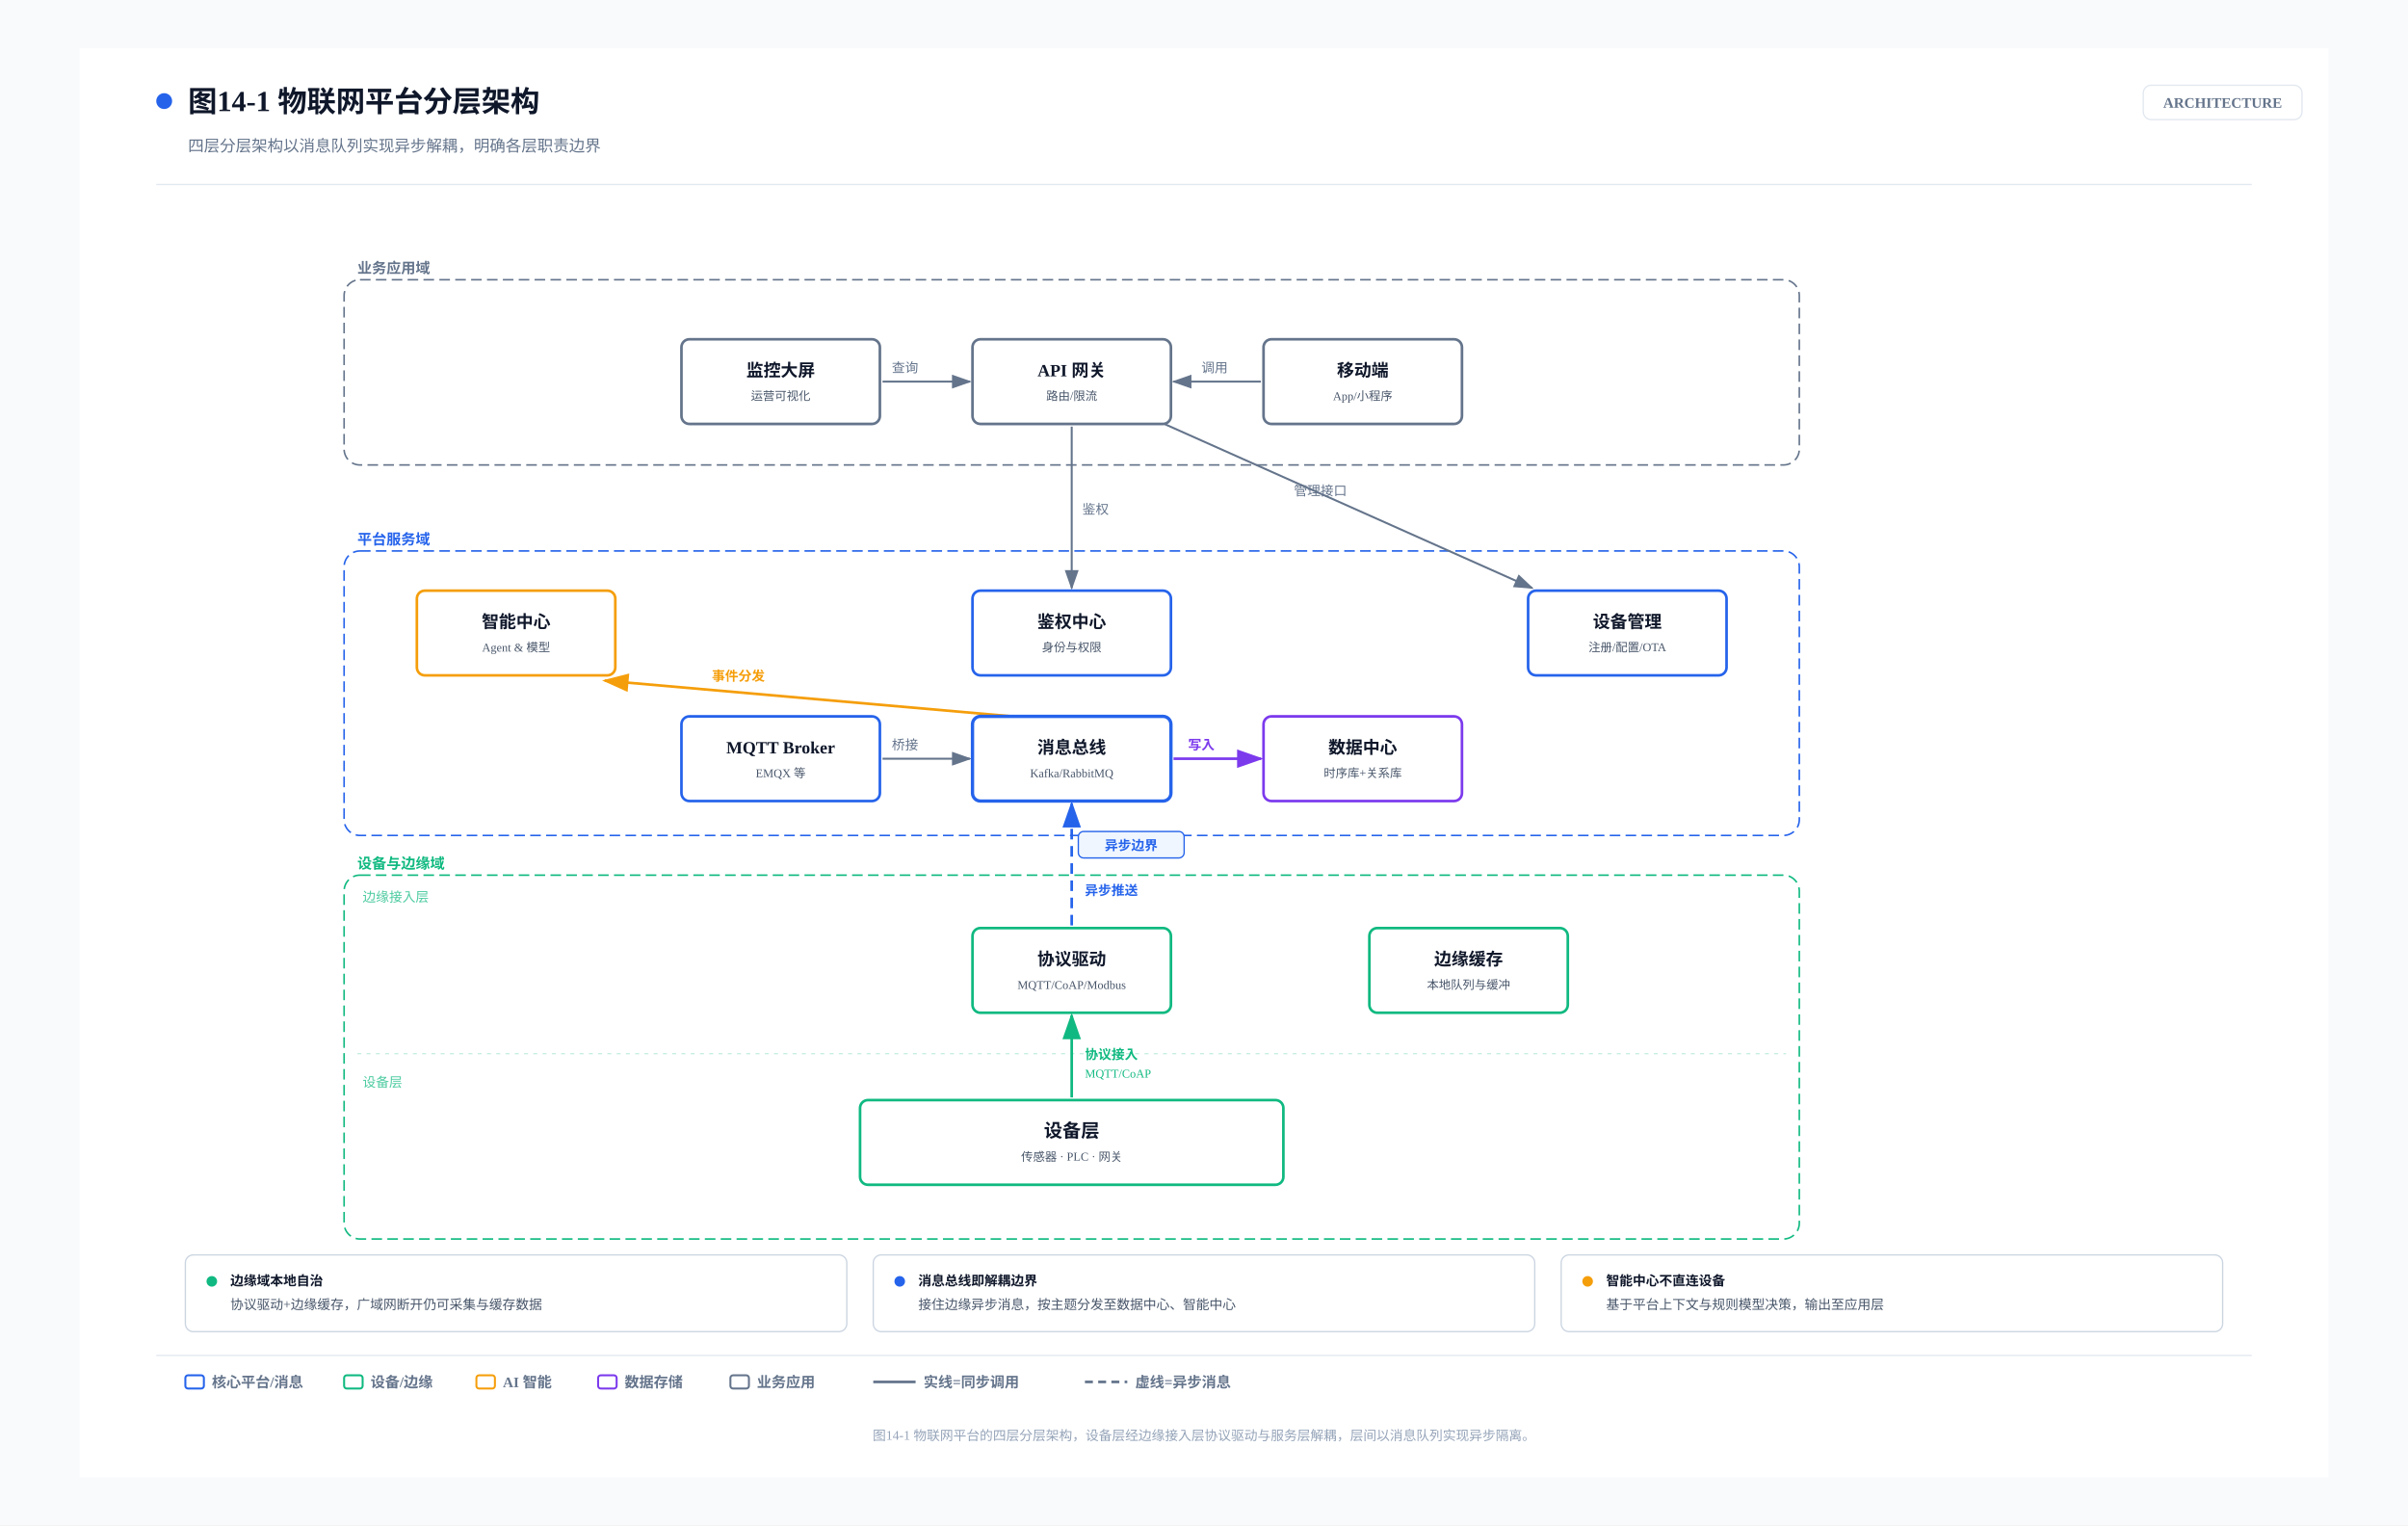
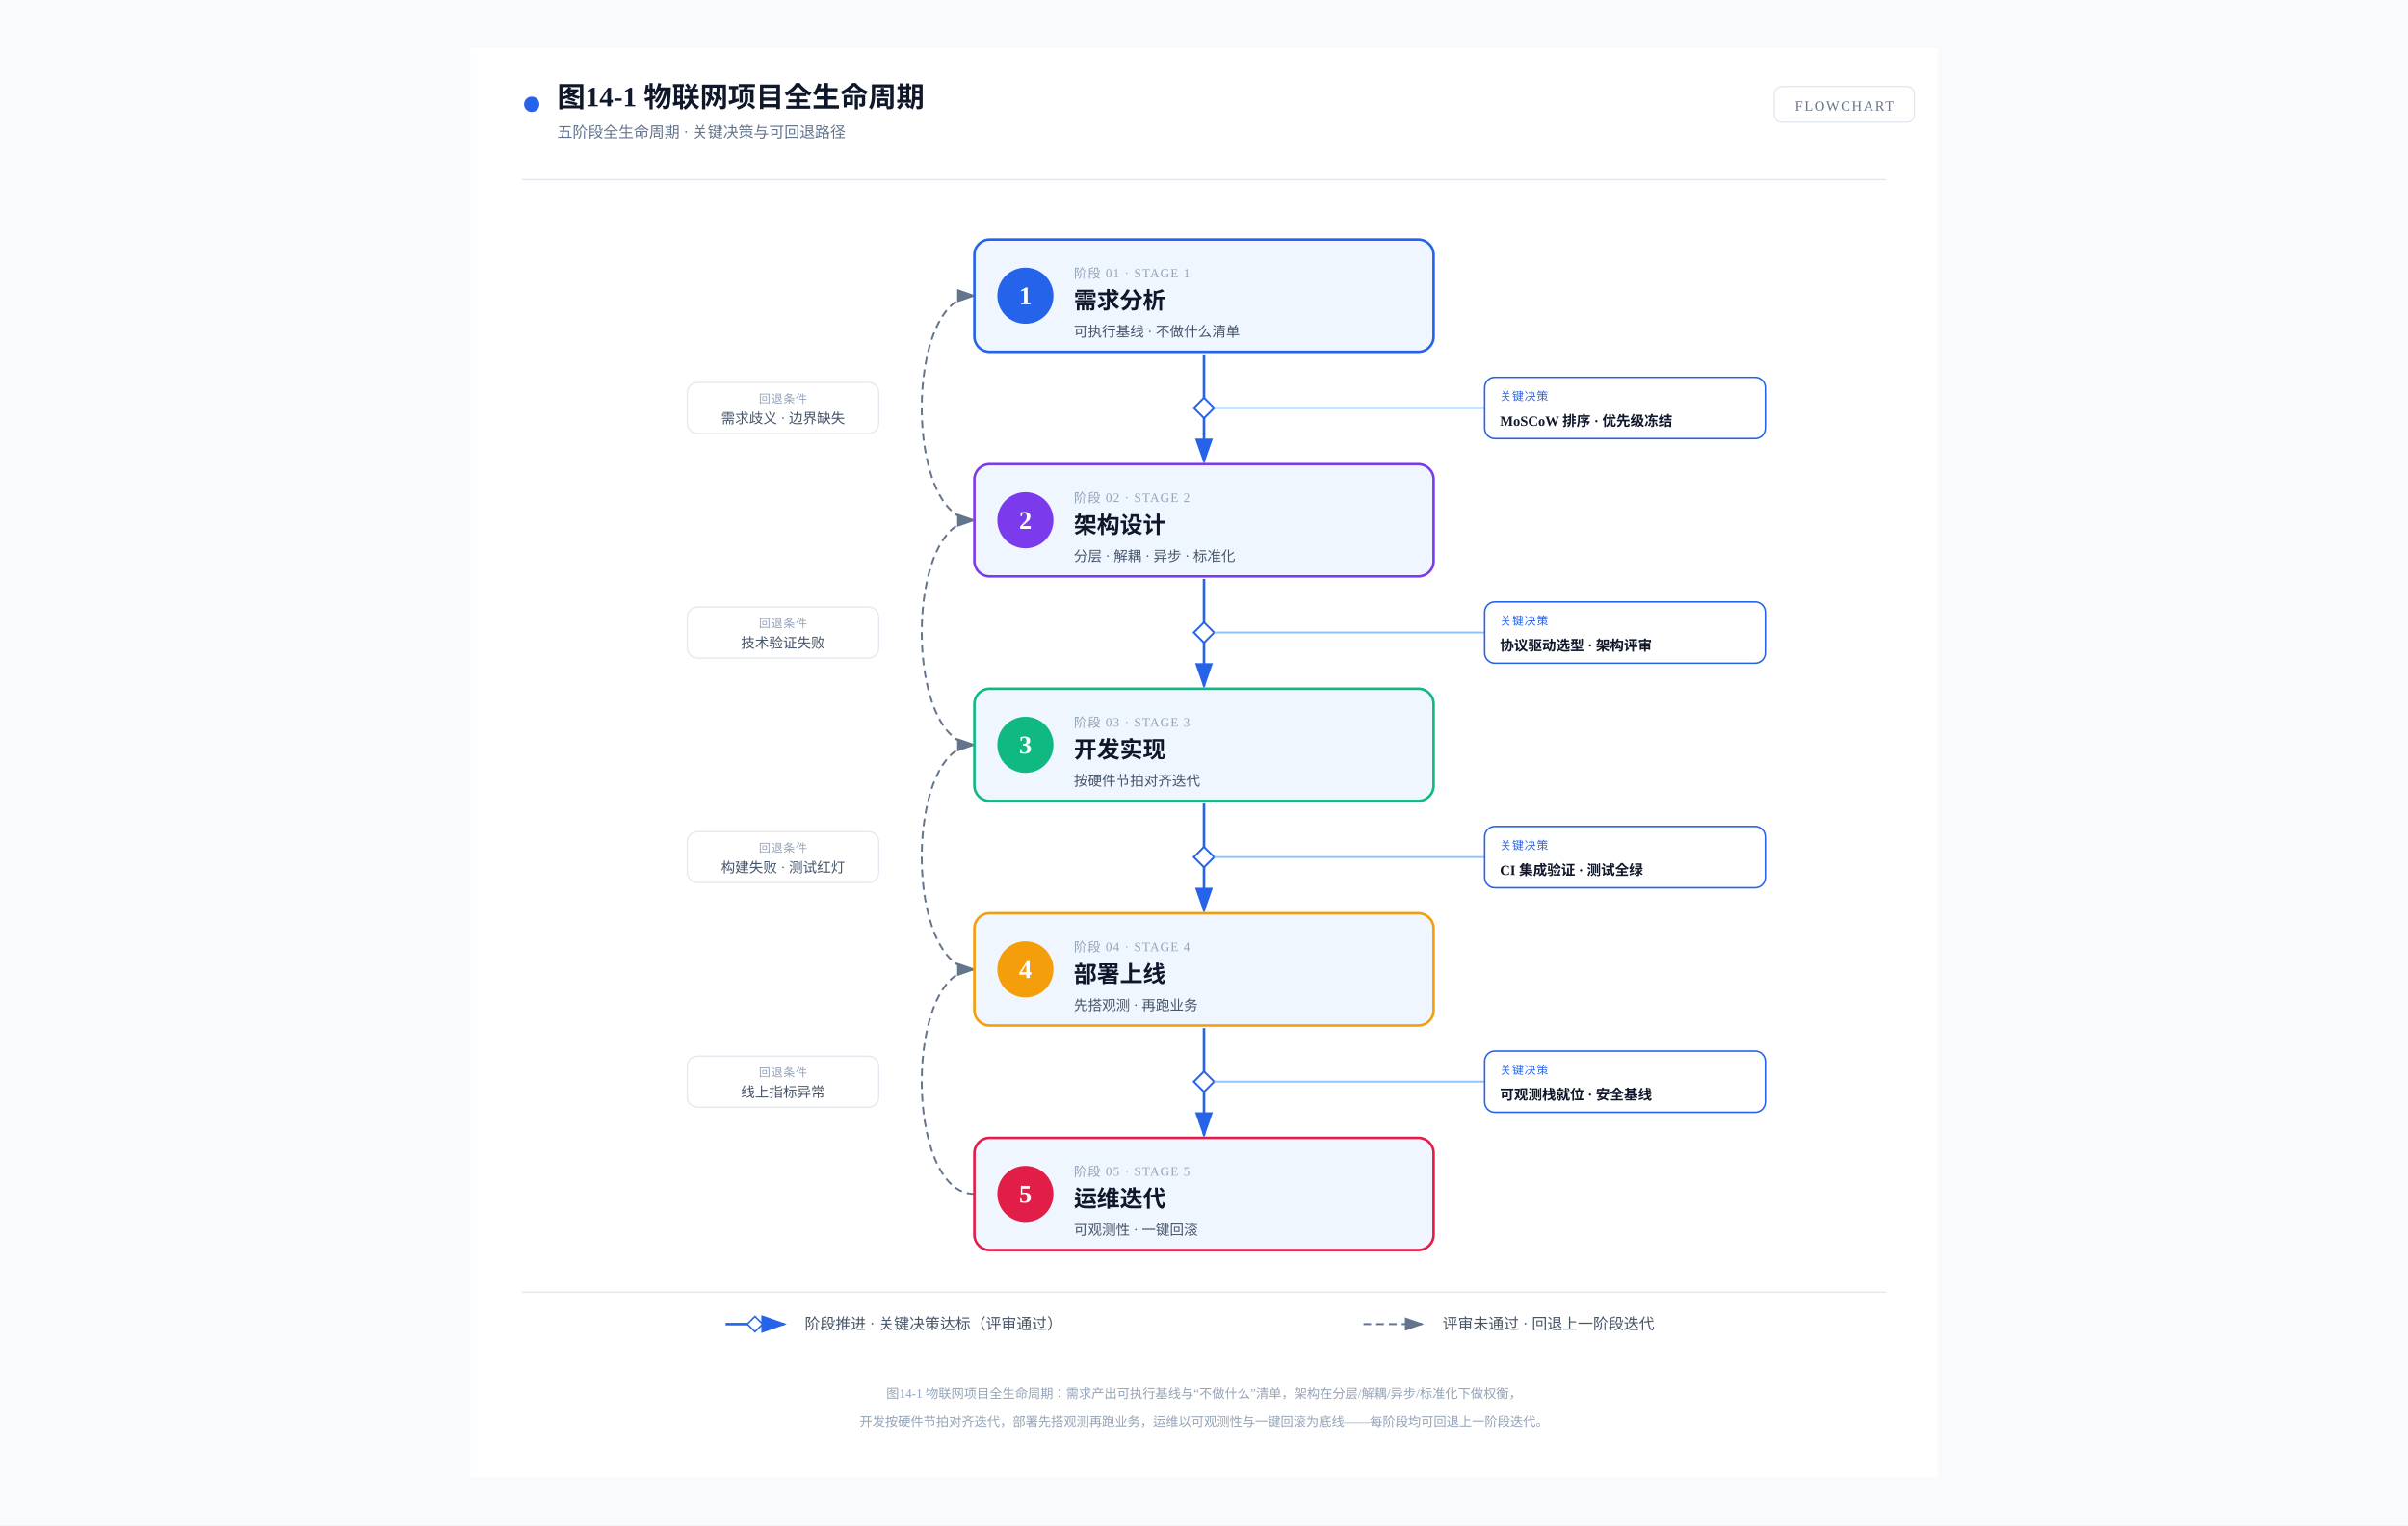
<svg xmlns="http://www.w3.org/2000/svg" width="1200" height="760" viewBox="0 0 1200 760" role="img" aria-labelledby="title desc">
  <rect width="1200" height="760" fill="#F8FAFC" />
-   <svg x="39.630" y="24.000" width="1120.741" height="712.000" viewBox="0 0 1700.000 1080.000" preserveAspectRatio="xMidYMid meet">
+   <svg x="234.464" y="24.000" width="731.071" height="712.000" viewBox="0 0 1150.000 1120.000" preserveAspectRatio="xMidYMid meet">
    <defs>
      <marker id="ah-blue" markerWidth="10" markerHeight="7" refX="9" refY="3.5" orient="auto">
        <polygon points="0 0,10 3.5,0 7" fill="#2563EB" />
-       </marker>
-       <marker id="ah-green" markerWidth="10" markerHeight="7" refX="9" refY="3.5" orient="auto">
-         <polygon points="0 0,10 3.5,0 7" fill="#10B981" />
-       </marker>
-       <marker id="ah-orange" markerWidth="10" markerHeight="7" refX="9" refY="3.5" orient="auto">
-         <polygon points="0 0,10 3.5,0 7" fill="#F59E0B" />
-       </marker>
-       <marker id="ah-violet" markerWidth="10" markerHeight="7" refX="9" refY="3.5" orient="auto">
-         <polygon points="0 0,10 3.5,0 7" fill="#7C3AED" />
      </marker>
      <marker id="ah-gray" markerWidth="10" markerHeight="7" refX="9" refY="3.5" orient="auto">
        <polygon points="0 0,10 3.5,0 7" fill="#64748B" />
      </marker>
    </defs>
-     <rect x="0" y="0" width="1700" height="1080" fill="#FFFFFF" />
+     <rect x="0" y="0" width="1150" height="1120" fill="#FFFFFF" />
    <g id="title">
-       <circle cx="64" cy="40" r="6" fill="#2563EB" />
-       <text x="82" y="48" fill="#0F172A" font-size="22" font-weight="700">图14-1 物联网平台分层架构</text>
-       <text x="82" y="78" fill="#64748B" font-size="12" font-weight="500">四层分层架构以消息队列实现异步解耦，明确各层职责边界</text>
-       <rect x="1560" y="28" width="120" height="26" rx="6" fill="#FFFFFF" stroke="#E2E8F0" stroke-width="1" />
-       <text x="1620" y="45" fill="#64748B" font-size="11" font-weight="700" text-anchor="middle">ARCHITECTURE</text>
+       <circle cx="48" cy="44" r="6" fill="#2563EB" />
+       <text x="68" y="46" font-size="22" font-weight="700" fill="#0F172A">图14-1 物联网项目全生命周期</text>
+       <text x="68" y="70" font-size="12" fill="#64748B">五阶段全生命周期 · 关键决策与可回退路径</text>
+       <rect x="1022" y="30" width="110" height="28" rx="6" fill="#FFFFFF" stroke="#E2E8F0" />
+       <text x="1077" y="49" font-size="11" fill="#64748B" text-anchor="middle" letter-spacing="1.2">FLOWCHART</text>
+       <line x1="40" y1="103" x2="1110" y2="103" stroke="#E2E8F0" />
    </g>
-     <line x1="58" y1="103" x2="1642" y2="103" stroke="#E2E8F0" stroke-width="1" />
-     <g id="regions">
-       <rect x="200" y="175" width="1100" height="140" rx="12" fill="none" stroke="#64748B" stroke-width="1.2" stroke-dasharray="8 4" />
-       <text x="210" y="170" fill="#64748B" font-size="11" font-weight="600">业务应用域</text>
-       <rect x="200" y="380" width="1100" height="215" rx="12" fill="none" stroke="#2563EB" stroke-width="1.2" stroke-dasharray="8 4" />
-       <text x="210" y="375" fill="#2563EB" font-size="11" font-weight="600">平台服务域</text>
-       <rect x="200" y="625" width="1100" height="275" rx="12" fill="none" stroke="#10B981" stroke-width="1.2" stroke-dasharray="8 4" />
-       <text x="210" y="620" fill="#10B981" font-size="11" font-weight="600">设备与边缘域</text>
-       <line x1="210" y1="760" x2="1290" y2="760" stroke="#10B981" stroke-width="0.6" stroke-dasharray="3 4" opacity="0.4" />
-       <text x="214" y="645" fill="#10B981" font-size="10" font-weight="500" opacity="0.75">边缘接入层</text>
-       <text x="214" y="785" fill="#10B981" font-size="10" font-weight="500" opacity="0.75">设备层</text>
+     <g id="rollbacks" stroke="#64748B" stroke-width="1.5" stroke-dasharray="6 4" fill="none">
+       <path d="M 395 370 C 340 370, 340 194, 395 194" marker-end="url(#ah-gray)" />
+       <path d="M 395 546 C 340 546, 340 370, 395 370" marker-end="url(#ah-gray)" />
+       <path d="M 395 722 C 340 722, 340 546, 395 546" marker-end="url(#ah-gray)" />
+       <path d="M 395 898 C 340 898, 340 722, 395 722" marker-end="url(#ah-gray)" />
    </g>
-     <g id="arrows-main">
-       <path d="M 750 793 L 750 731" fill="none" stroke="#10B981" stroke-width="2" marker-end="url(#ah-green)" />
-       <text x="760" y="764" fill="#10B981" font-size="10" font-weight="600">协议接入</text>
-       <text x="760" y="778" fill="#10B981" font-size="9">MQTT/CoAP</text>
-       <path d="M 750 663 L 750 571" fill="none" stroke="#2563EB" stroke-width="2" stroke-dasharray="8 5" marker-end="url(#ah-blue)" />
-       <rect x="755" y="592" width="80" height="20" rx="4" fill="#EFF6FF" stroke="#2563EB" stroke-width="1" />
-       <text x="795" y="606" fill="#2563EB" font-size="10" font-weight="700" text-anchor="middle">异步边界</text>
-       <text x="760" y="640" fill="#2563EB" font-size="10" font-weight="600">异步推送</text>
-       <path d="M 827 537 L 893 537" fill="none" stroke="#7C3AED" stroke-width="2" marker-end="url(#ah-violet)" />
-       <text x="838" y="530" fill="#7C3AED" font-size="10" font-weight="600">写入</text>
-       <path d="M 705 505 L 397 478" fill="none" stroke="#F59E0B" stroke-width="2" marker-end="url(#ah-orange)" />
-       <text x="478" y="478" fill="#F59E0B" font-size="10" font-weight="600">事件分发</text>
+     <g id="rollback-labels">
+       <rect x="170" y="262" width="150" height="40" rx="8" fill="#FFFFFF" stroke="#E2E8F0" />
+       <text x="245" y="278" font-size="9" fill="#94A3B8" text-anchor="middle" letter-spacing="0.6">回退条件</text>
+       <text x="245" y="294" font-size="11" fill="#475569" text-anchor="middle">需求歧义 · 边界缺失</text>
+       <rect x="170" y="438" width="150" height="40" rx="8" fill="#FFFFFF" stroke="#E2E8F0" />
+       <text x="245" y="454" font-size="9" fill="#94A3B8" text-anchor="middle" letter-spacing="0.6">回退条件</text>
+       <text x="245" y="470" font-size="11" fill="#475569" text-anchor="middle">技术验证失败</text>
+       <rect x="170" y="614" width="150" height="40" rx="8" fill="#FFFFFF" stroke="#E2E8F0" />
+       <text x="245" y="630" font-size="9" fill="#94A3B8" text-anchor="middle" letter-spacing="0.6">回退条件</text>
+       <text x="245" y="646" font-size="11" fill="#475569" text-anchor="middle">构建失败 · 测试红灯</text>
+       <rect x="170" y="790" width="150" height="40" rx="8" fill="#FFFFFF" stroke="#E2E8F0" />
+       <text x="245" y="806" font-size="9" fill="#94A3B8" text-anchor="middle" letter-spacing="0.6">回退条件</text>
+       <text x="245" y="822" font-size="11" fill="#475569" text-anchor="middle">线上指标异常</text>
    </g>
-     <g id="arrows-aux">
-       <path d="M 607 252 L 673 252" fill="none" stroke="#64748B" stroke-width="1.5" marker-end="url(#ah-gray)" />
-       <text x="614" y="245" fill="#64748B" font-size="10">查询</text>
-       <path d="M 893 252 L 827 252" fill="none" stroke="#64748B" stroke-width="1.5" marker-end="url(#ah-gray)" />
-       <text x="848" y="245" fill="#64748B" font-size="10">调用</text>
-       <path d="M 750 286 L 750 408" fill="none" stroke="#64748B" stroke-width="1.5" marker-end="url(#ah-gray)" />
-       <text x="758" y="352" fill="#64748B" font-size="10">鉴权</text>
-       <path d="M 820 284 L 1098 408" fill="none" stroke="#64748B" stroke-width="1.5" marker-end="url(#ah-gray)" />
-       <text x="918" y="338" fill="#64748B" font-size="10">管理接口</text>
-       <path d="M 607 537 L 673 537" fill="none" stroke="#64748B" stroke-width="1.5" marker-end="url(#ah-gray)" />
-       <text x="614" y="530" fill="#64748B" font-size="10">桥接</text>
+     <g id="forward" stroke="#2563EB" stroke-width="2" fill="none">
+       <line x1="575" y1="240" x2="575" y2="324" marker-end="url(#ah-blue)" />
+       <line x1="575" y1="416" x2="575" y2="500" marker-end="url(#ah-blue)" />
+       <line x1="575" y1="592" x2="575" y2="676" marker-end="url(#ah-blue)" />
+       <line x1="575" y1="768" x2="575" y2="852" marker-end="url(#ah-blue)" />
    </g>
-     <g id="nodes-app">
-       <rect x="455" y="220" width="150" height="64" rx="6" fill="#FFFFFF" stroke="#64748B" stroke-width="2" />
-       <text x="530" y="248" fill="#0F172A" font-size="13" font-weight="700" text-anchor="middle">监控大屏</text>
-       <text x="530" y="266" fill="#475569" font-size="9" text-anchor="middle">运营可视化</text>
-       <rect x="675" y="220" width="150" height="64" rx="6" fill="#FFFFFF" stroke="#64748B" stroke-width="2" />
-       <text x="750" y="248" fill="#0F172A" font-size="13" font-weight="700" text-anchor="middle">API 网关</text>
-       <text x="750" y="266" fill="#475569" font-size="9" text-anchor="middle">路由/限流</text>
-       <rect x="895" y="220" width="150" height="64" rx="6" fill="#FFFFFF" stroke="#64748B" stroke-width="2" />
-       <text x="970" y="248" fill="#0F172A" font-size="13" font-weight="700" text-anchor="middle">移动端</text>
-       <text x="970" y="266" fill="#475569" font-size="9" text-anchor="middle">App/小程序</text>
+     <g id="gates" fill="#FFFFFF" stroke="#2563EB" stroke-width="1.5">
+       <polygon points="575,274 583,282 575,290 567,282" />
+       <polygon points="575,450 583,458 575,466 567,458" />
+       <polygon points="575,626 583,634 575,642 567,634" />
+       <polygon points="575,802 583,810 575,818 567,810" />
    </g>
-     <g id="nodes-platform-row1">
-       <rect x="255" y="410" width="150" height="64" rx="6" fill="#FFFFFF" stroke="#F59E0B" stroke-width="2" />
-       <text x="330" y="438" fill="#0F172A" font-size="13" font-weight="700" text-anchor="middle">智能中心</text>
-       <text x="330" y="456" fill="#475569" font-size="9" text-anchor="middle">Agent &amp; 模型</text>
-       <rect x="675" y="410" width="150" height="64" rx="6" fill="#FFFFFF" stroke="#2563EB" stroke-width="2" />
-       <text x="750" y="438" fill="#0F172A" font-size="13" font-weight="700" text-anchor="middle">鉴权中心</text>
-       <text x="750" y="456" fill="#475569" font-size="9" text-anchor="middle">身份与权限</text>
-       <rect x="1095" y="410" width="150" height="64" rx="6" fill="#FFFFFF" stroke="#2563EB" stroke-width="2" />
-       <text x="1170" y="438" fill="#0F172A" font-size="13" font-weight="700" text-anchor="middle">设备管理</text>
-       <text x="1170" y="456" fill="#475569" font-size="9" text-anchor="middle">注册/配置/OTA</text>
+     <g id="decisions">
+       <g stroke="#93C5FD" stroke-width="1.5">
+         <line x1="583" y1="282" x2="795" y2="282" />
+         <line x1="583" y1="458" x2="795" y2="458" />
+         <line x1="583" y1="634" x2="795" y2="634" />
+         <line x1="583" y1="810" x2="795" y2="810" />
+       </g>
+       <rect x="795" y="258" width="220" height="48" rx="8" fill="#FFFFFF" stroke="#2563EB" stroke-width="1.2" />
+       <text x="807" y="276" font-size="9" fill="#2563EB" letter-spacing="0.6">关键决策</text>
+       <text x="807" y="296" font-size="11" font-weight="700" fill="#0F172A">MoSCoW 排序 · 优先级冻结</text>
+       <rect x="795" y="434" width="220" height="48" rx="8" fill="#FFFFFF" stroke="#2563EB" stroke-width="1.2" />
+       <text x="807" y="452" font-size="9" fill="#2563EB" letter-spacing="0.6">关键决策</text>
+       <text x="807" y="472" font-size="11" font-weight="700" fill="#0F172A">协议驱动选型 · 架构评审</text>
+       <rect x="795" y="610" width="220" height="48" rx="8" fill="#FFFFFF" stroke="#2563EB" stroke-width="1.2" />
+       <text x="807" y="628" font-size="9" fill="#2563EB" letter-spacing="0.6">关键决策</text>
+       <text x="807" y="648" font-size="11" font-weight="700" fill="#0F172A">CI 集成验证 · 测试全绿</text>
+       <rect x="795" y="786" width="220" height="48" rx="8" fill="#FFFFFF" stroke="#2563EB" stroke-width="1.2" />
+       <text x="807" y="804" font-size="9" fill="#2563EB" letter-spacing="0.6">关键决策</text>
+       <text x="807" y="824" font-size="11" font-weight="700" fill="#0F172A">可观测栈就位 · 安全基线</text>
    </g>
-     <g id="nodes-platform-row2">
-       <rect x="455" y="505" width="150" height="64" rx="6" fill="#FFFFFF" stroke="#2563EB" stroke-width="2" />
-       <text x="530" y="533" fill="#0F172A" font-size="13" font-weight="700" text-anchor="middle">MQTT Broker</text>
-       <text x="530" y="551" fill="#475569" font-size="9" text-anchor="middle">EMQX 等</text>
-       <rect x="675" y="505" width="150" height="64" rx="6" fill="#FFFFFF" stroke="#2563EB" stroke-width="2.5" />
-       <text x="750" y="533" fill="#0F172A" font-size="13" font-weight="700" text-anchor="middle">消息总线</text>
-       <text x="750" y="551" fill="#475569" font-size="9" text-anchor="middle">Kafka/RabbitMQ</text>
-       <rect x="895" y="505" width="150" height="64" rx="6" fill="#FFFFFF" stroke="#7C3AED" stroke-width="2" />
-       <text x="970" y="533" fill="#0F172A" font-size="13" font-weight="700" text-anchor="middle">数据中心</text>
-       <text x="970" y="551" fill="#475569" font-size="9" text-anchor="middle">时序库+关系库</text>
+     <g id="nodes">
+       <g>
+         <rect x="395" y="150" width="360" height="88" rx="12" fill="#EFF6FF" stroke="#2563EB" stroke-width="2" />
+         <circle cx="435" cy="194" r="22" fill="#2563EB" />
+         <text x="435" y="194" font-size="20" font-weight="700" fill="#FFFFFF" text-anchor="middle" dominant-baseline="central">1</text>
+         <text x="473" y="180" font-size="10" fill="#94A3B8" letter-spacing="0.8">阶段 01 · STAGE 1</text>
+         <text x="473" y="204" font-size="18" font-weight="700" fill="#0F172A">需求分析</text>
+         <text x="473" y="226" font-size="11" fill="#475569">可执行基线 · 不做什么清单</text>
+       </g>
+       <g>
+         <rect x="395" y="326" width="360" height="88" rx="12" fill="#EFF6FF" stroke="#7C3AED" stroke-width="2" />
+         <circle cx="435" cy="370" r="22" fill="#7C3AED" />
+         <text x="435" y="370" font-size="20" font-weight="700" fill="#FFFFFF" text-anchor="middle" dominant-baseline="central">2</text>
+         <text x="473" y="356" font-size="10" fill="#94A3B8" letter-spacing="0.8">阶段 02 · STAGE 2</text>
+         <text x="473" y="380" font-size="18" font-weight="700" fill="#0F172A">架构设计</text>
+         <text x="473" y="402" font-size="11" fill="#475569">分层 · 解耦 · 异步 · 标准化</text>
+       </g>
+       <g>
+         <rect x="395" y="502" width="360" height="88" rx="12" fill="#EFF6FF" stroke="#10B981" stroke-width="2" />
+         <circle cx="435" cy="546" r="22" fill="#10B981" />
+         <text x="435" y="546" font-size="20" font-weight="700" fill="#FFFFFF" text-anchor="middle" dominant-baseline="central">3</text>
+         <text x="473" y="532" font-size="10" fill="#94A3B8" letter-spacing="0.8">阶段 03 · STAGE 3</text>
+         <text x="473" y="556" font-size="18" font-weight="700" fill="#0F172A">开发实现</text>
+         <text x="473" y="578" font-size="11" fill="#475569">按硬件节拍对齐迭代</text>
+       </g>
+       <g>
+         <rect x="395" y="678" width="360" height="88" rx="12" fill="#EFF6FF" stroke="#F59E0B" stroke-width="2" />
+         <circle cx="435" cy="722" r="22" fill="#F59E0B" />
+         <text x="435" y="722" font-size="20" font-weight="700" fill="#FFFFFF" text-anchor="middle" dominant-baseline="central">4</text>
+         <text x="473" y="708" font-size="10" fill="#94A3B8" letter-spacing="0.8">阶段 04 · STAGE 4</text>
+         <text x="473" y="732" font-size="18" font-weight="700" fill="#0F172A">部署上线</text>
+         <text x="473" y="754" font-size="11" fill="#475569">先搭观测 · 再跑业务</text>
+       </g>
+       <g>
+         <rect x="395" y="854" width="360" height="88" rx="12" fill="#EFF6FF" stroke="#E11D48" stroke-width="2" />
+         <circle cx="435" cy="898" r="22" fill="#E11D48" />
+         <text x="435" y="898" font-size="20" font-weight="700" fill="#FFFFFF" text-anchor="middle" dominant-baseline="central">5</text>
+         <text x="473" y="884" font-size="10" fill="#94A3B8" letter-spacing="0.8">阶段 05 · STAGE 5</text>
+         <text x="473" y="908" font-size="18" font-weight="700" fill="#0F172A">运维迭代</text>
+         <text x="473" y="930" font-size="11" fill="#475569">可观测性 · 一键回滚</text>
+       </g>
    </g>
-     <g id="nodes-edge">
-       <rect x="675" y="665" width="150" height="64" rx="6" fill="#FFFFFF" stroke="#10B981" stroke-width="2" />
-       <text x="750" y="693" fill="#0F172A" font-size="13" font-weight="700" text-anchor="middle">协议驱动</text>
-       <text x="750" y="711" fill="#475569" font-size="9" text-anchor="middle">MQTT/CoAP/Modbus</text>
-       <rect x="975" y="665" width="150" height="64" rx="6" fill="#FFFFFF" stroke="#10B981" stroke-width="2" />
-       <text x="1050" y="693" fill="#0F172A" font-size="13" font-weight="700" text-anchor="middle">边缘缓存</text>
-       <text x="1050" y="711" fill="#475569" font-size="9" text-anchor="middle">本地队列与缓冲</text>
+     <line x1="40" y1="975" x2="1110" y2="975" stroke="#E2E8F0" />
+     <g id="legend">
+       <line x1="200" y1="1000" x2="246" y2="1000" stroke="#2563EB" stroke-width="2" marker-end="url(#ah-blue)" />
+       <polygon points="223,994 229,1000 223,1006 217,1000" fill="#FFFFFF" stroke="#2563EB" stroke-width="1.2" />
+       <text x="262" y="1004" font-size="12" fill="#475569">阶段推进 · 关键决策达标（评审通过）</text>
+       <line x1="700" y1="1000" x2="746" y2="1000" stroke="#64748B" stroke-width="1.5" stroke-dasharray="6 4" marker-end="url(#ah-gray)" />
+       <text x="762" y="1004" font-size="12" fill="#475569">评审未通过 · 回退上一阶段迭代</text>
    </g>
-     <g id="nodes-device">
-       <rect x="590" y="795" width="320" height="64" rx="6" fill="#FFFFFF" stroke="#10B981" stroke-width="2" />
-       <text x="750" y="823" fill="#0F172A" font-size="14" font-weight="700" text-anchor="middle">设备层</text>
-       <text x="750" y="841" fill="#475569" font-size="9" text-anchor="middle">传感器 · PLC · 网关</text>
-     </g>
-     <g id="callouts">
-       <rect x="80" y="912" width="500" height="58" rx="6" fill="#FFFFFF" stroke="#CBD5E1" stroke-width="1" />
-       <circle cx="100" cy="932" r="4" fill="#10B981" />
-       <text x="114" y="935" fill="#0F172A" font-size="10" font-weight="700">边缘域本地自治</text>
-       <text x="114" y="953" fill="#475569" font-size="10">协议驱动+边缘缓存，广域网断开仍可采集与缓存数据</text>
-       <rect x="600" y="912" width="500" height="58" rx="6" fill="#FFFFFF" stroke="#CBD5E1" stroke-width="1" />
-       <circle cx="620" cy="932" r="4" fill="#2563EB" />
-       <text x="634" y="935" fill="#0F172A" font-size="10" font-weight="700">消息总线即解耦边界</text>
-       <text x="634" y="953" fill="#475569" font-size="10">接住边缘异步消息，按主题分发至数据中心、智能中心</text>
-       <rect x="1120" y="912" width="500" height="58" rx="6" fill="#FFFFFF" stroke="#CBD5E1" stroke-width="1" />
-       <circle cx="1140" cy="932" r="4" fill="#F59E0B" />
-       <text x="1154" y="935" fill="#0F172A" font-size="10" font-weight="700">智能中心不直连设备</text>
-       <text x="1154" y="953" fill="#475569" font-size="10">基于平台上下文与规则模型决策，输出至应用层</text>
-     </g>
-     <g id="legend">
-       <line x1="58" y1="988" x2="1642" y2="988" stroke="#E2E8F0" stroke-width="1" />
-       <rect x="80" y="1003" width="14" height="10" rx="2" fill="#FFFFFF" stroke="#2563EB" stroke-width="1.5" />
-       <text x="100" y="1012" fill="#64748B" font-size="11" font-weight="600">核心平台/消息</text>
-       <rect x="200" y="1003" width="14" height="10" rx="2" fill="#FFFFFF" stroke="#10B981" stroke-width="1.5" />
-       <text x="220" y="1012" fill="#64748B" font-size="11" font-weight="600">设备/边缘</text>
-       <rect x="300" y="1003" width="14" height="10" rx="2" fill="#FFFFFF" stroke="#F59E0B" stroke-width="1.5" />
-       <text x="320" y="1012" fill="#64748B" font-size="11" font-weight="600">AI 智能</text>
-       <rect x="392" y="1003" width="14" height="10" rx="2" fill="#FFFFFF" stroke="#7C3AED" stroke-width="1.5" />
-       <text x="412" y="1012" fill="#64748B" font-size="11" font-weight="600">数据存储</text>
-       <rect x="492" y="1003" width="14" height="10" rx="2" fill="#FFFFFF" stroke="#64748B" stroke-width="1.5" />
-       <text x="512" y="1012" fill="#64748B" font-size="11" font-weight="600">业务应用</text>
-       <line x1="600" y1="1008" x2="632" y2="1008" stroke="#64748B" stroke-width="2" />
-       <text x="638" y="1012" fill="#64748B" font-size="11" font-weight="600">实线=同步调用</text>
-       <line x1="760" y1="1008" x2="792" y2="1008" stroke="#64748B" stroke-width="2" stroke-dasharray="6 4" />
-       <text x="798" y="1012" fill="#64748B" font-size="11" font-weight="600">虚线=异步消息</text>
-     </g>
-     <text x="850" y="1052" fill="#94A3B8" font-size="10" text-anchor="middle">图14-1 物联网平台的四层分层架构，设备层经边缘接入层协议驱动与服务层解耦，层间以消息队列实现异步隔离。</text>
+     <text x="575" y="1058" font-size="10" fill="#94A3B8" text-anchor="middle">图14-1 物联网项目全生命周期：需求产出可执行基线与“不做什么”清单，架构在分层/解耦/异步/标准化下做权衡，</text>
+     <text x="575" y="1080" font-size="10" fill="#94A3B8" text-anchor="middle">开发按硬件节拍对齐迭代，部署先搭观测再跑业务，运维以可观测性与一键回滚为底线——每阶段均可回退上一阶段迭代。</text>
  </svg>
</svg>
